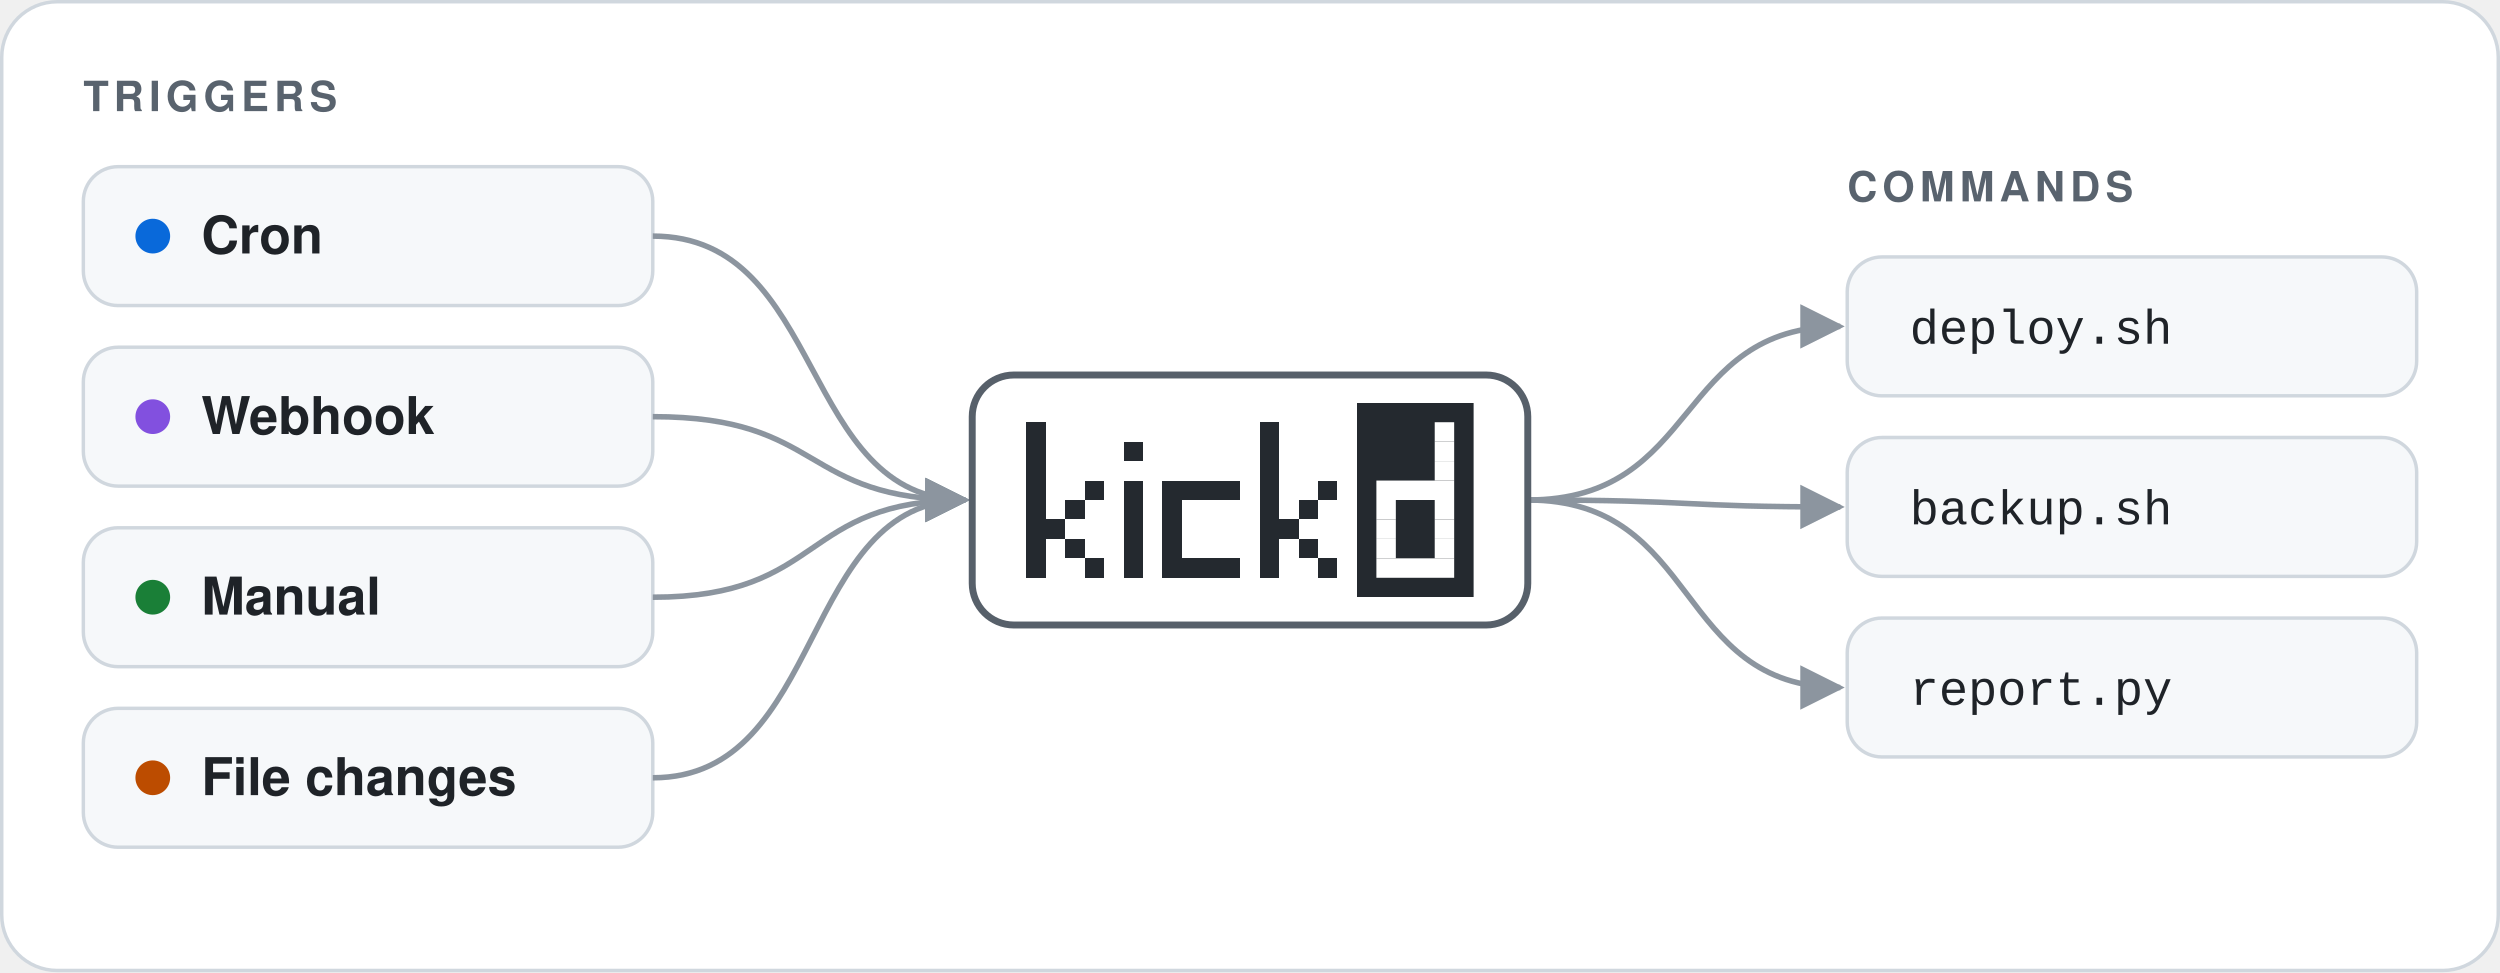
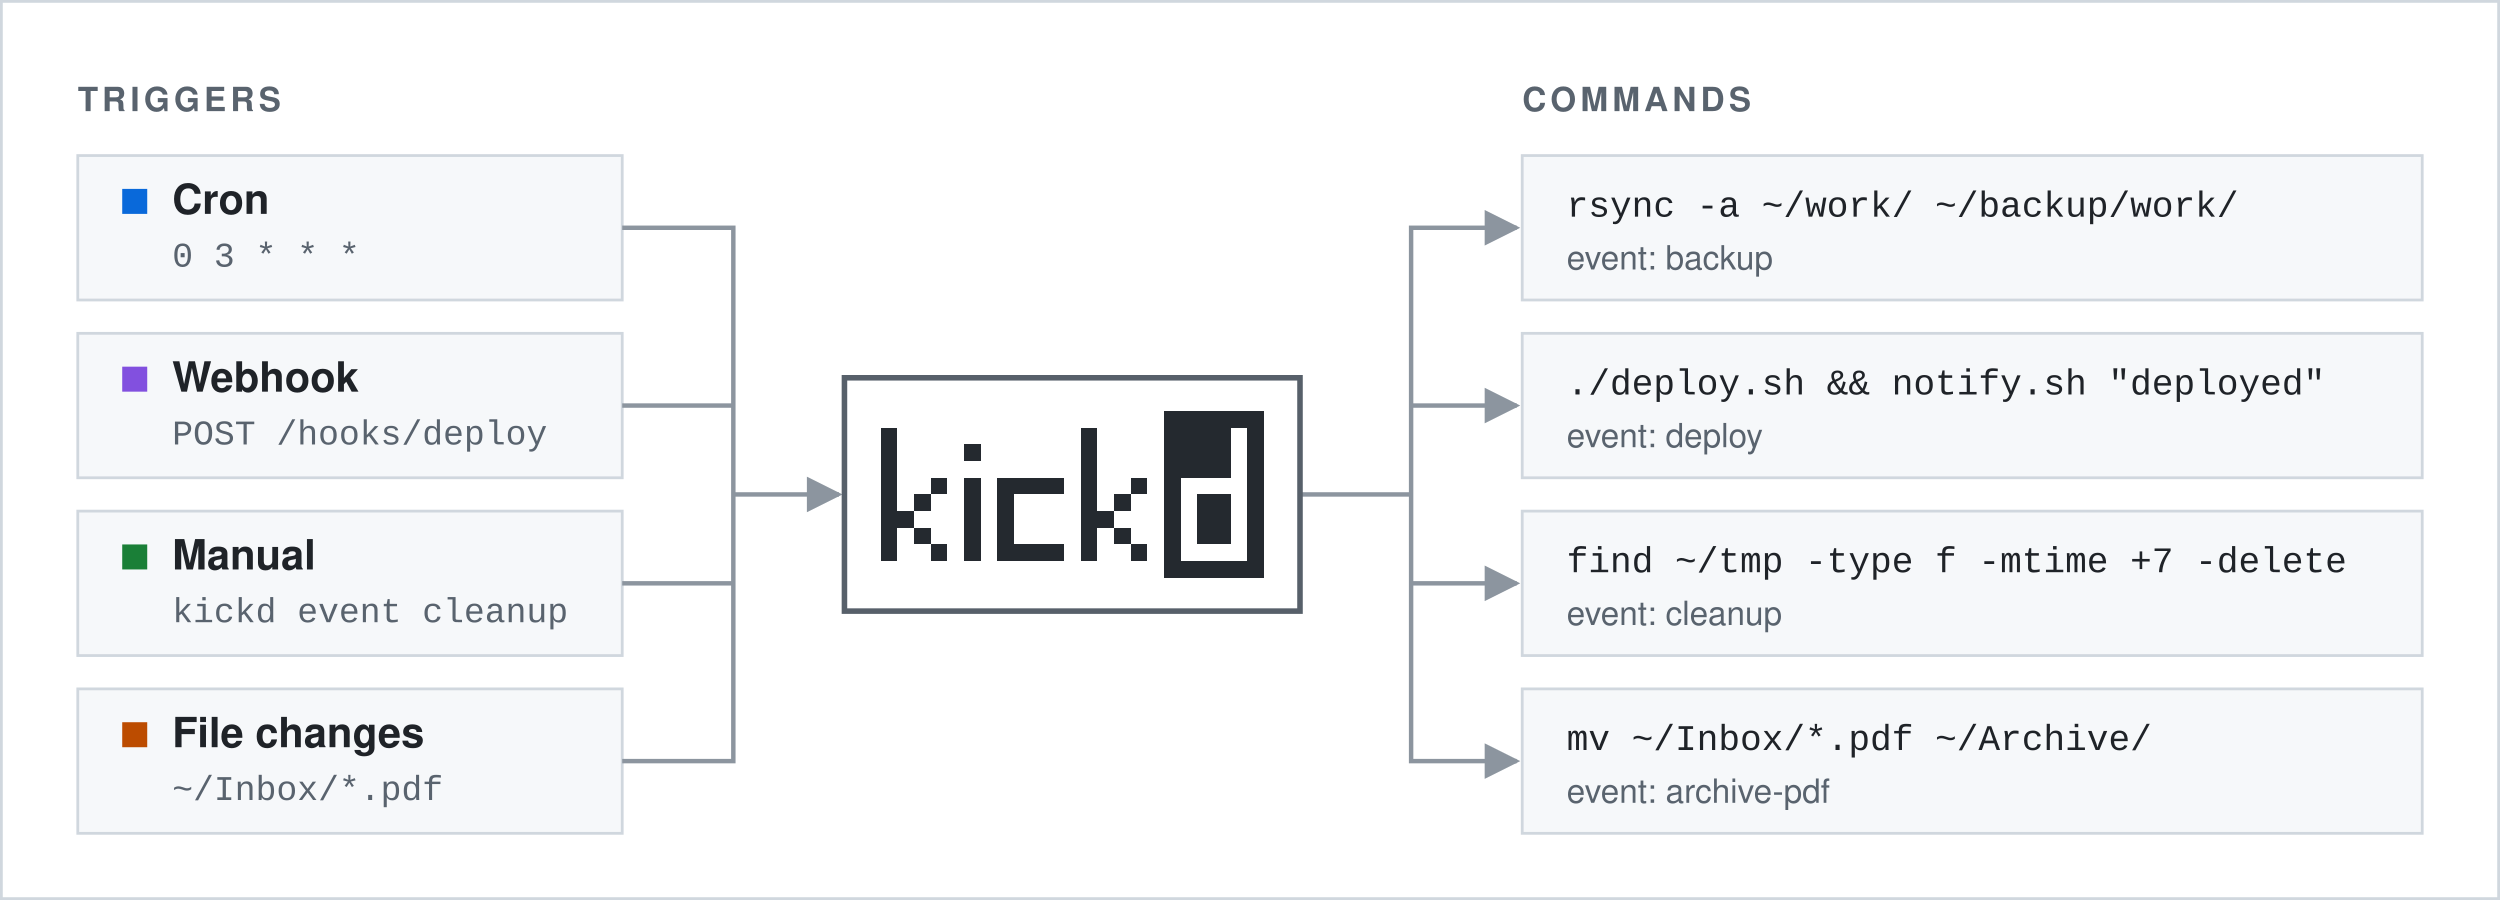
- <svg xmlns="http://www.w3.org/2000/svg" width="720" height="280" viewBox="0 0 720 280" role="img" aria-labelledby="title desc">
+ <svg xmlns="http://www.w3.org/2000/svg" width="900" height="324" viewBox="0 0 900 324" role="img" aria-labelledby="title desc">
  <style>
    text { font-family: -apple-system, BlinkMacSystemFont, "Segoe UI", Helvetica, Arial, sans-serif; }
    .mono { font-family: ui-monospace, SFMono-Regular, Menlo, Consolas, "Liberation Mono", monospace; }
    .bg { fill: #ffffff; stroke: #d0d7de; }
    .card { fill: #f6f8fa; stroke: #d0d7de; }
    .kickd { fill: #ffffff; stroke: #57606a; }
    .text { fill: #1f2328; }
+     .muted { fill: #59636e; }
    .head { fill: #59636e; font-size: 12px; font-weight: 600; letter-spacing: 1.5px; }
-     .line { stroke: #8c959f; fill: none; stroke-width: 1.6; }
+     .line { stroke: #8c959f; fill: none; stroke-width: 1.6; stroke-linejoin: miter; }
    .tip { fill: #8c959f; }
    .glyph { fill: #24292f; }
    .cron { fill: #0969da; } .webhook { fill: #8250df; } .manual { fill: #1a7f37; } .file { fill: #bc4c00; }
    @media (prefers-color-scheme: dark) {
      .bg { fill: #0d1117; stroke: #30363d; }
      .card { fill: #161b22; stroke: #30363d; }
      .kickd { fill: #0d1117; stroke: #8b949e; }
      .text { fill: #e6edf3; }
-       .head { fill: #9198a1; }
+       .muted, .head { fill: #9198a1; }
      .line { stroke: #6e7681; }
      .tip { fill: #6e7681; }
      .glyph { fill: #e6edf3; }
      .cron { fill: #4493f8; } .webhook { fill: #ab7df8; } .manual { fill: #3fb950; } .file { fill: #f0883e; }
    }
  </style>
  <defs>
-     <mask id="d-hole">
-       <rect x="272" y="0" width="96" height="160" fill="#ffffff" />
-       <g fill="#000000">
-         <rect x="336" y="16" width="16" height="16" />
-         <rect x="336" y="32" width="16" height="16" />
-         <rect x="336" y="48" width="16" height="16" />
-         <rect x="288" y="64" width="64" height="16" />
-         <rect x="288" y="80" width="16" height="16" />
-         <rect x="336" y="80" width="16" height="16" />
-         <rect x="288" y="96" width="16" height="16" />
-         <rect x="336" y="96" width="16" height="16" />
-         <rect x="288" y="112" width="16" height="16" />
-         <rect x="336" y="112" width="16" height="16" />
-         <rect x="288" y="128" width="64" height="16" />
-       </g>
-     </mask>
    <marker id="arrow" viewBox="0 0 10 10" refX="9" refY="5" markerWidth="8" markerHeight="8" orient="auto-start-reverse">
      <path class="tip" d="M0 0 L10 5 L0 10 z" />
    </marker>
  </defs>
-   <rect class="bg" x="0.5" y="0.5" width="719" height="279" rx="16" />
-   <text class="head" x="24" y="32">TRIGGERS</text>
-   <text class="head" x="532" y="58">COMMANDS</text>
-   <rect class="card" x="24" y="48" width="164" height="40" rx="10" />
-   <circle class="cron" cx="44" cy="68" r="5" />
-   <text class="text" x="58" y="73" font-size="15" font-weight="600">Cron</text>
-   <path class="line" d="M188 68 C 238 68, 230 144, 278 144" marker-end="url(#arrow)" />
-   <rect class="card" x="24" y="100" width="164" height="40" rx="10" />
-   <circle class="webhook" cx="44" cy="120" r="5" />
-   <text class="text" x="58" y="125" font-size="15" font-weight="600">Webhook</text>
-   <path class="line" d="M188 120 C 238 120, 230 144, 278 144" marker-end="url(#arrow)" />
-   <rect class="card" x="24" y="152" width="164" height="40" rx="10" />
-   <circle class="manual" cx="44" cy="172" r="5" />
-   <text class="text" x="58" y="177" font-size="15" font-weight="600">Manual</text>
-   <path class="line" d="M188 172 C 238 172, 230 144, 278 144" marker-end="url(#arrow)" />
-   <rect class="card" x="24" y="204" width="164" height="40" rx="10" />
-   <circle class="file" cx="44" cy="224" r="5" />
-   <text class="text" x="58" y="229" font-size="15" font-weight="600">File changes</text>
-   <path class="line" d="M188 224 C 238 224, 230 144, 278 144" marker-end="url(#arrow)" />
-   <path class="line" d="M440 144 C 490 144, 482 94, 530 94" marker-end="url(#arrow)" />
-   <rect class="card" x="532" y="74" width="164" height="40" rx="10" />
-   <text class="text mono" x="550" y="99" font-size="14">deploy.sh</text>
-   <path class="line" d="M440 144 C 490 144, 482 146, 530 146" marker-end="url(#arrow)" />
-   <rect class="card" x="532" y="126" width="164" height="40" rx="10" />
-   <text class="text mono" x="550" y="151" font-size="14">backup.sh</text>
-   <path class="line" d="M440 144 C 490 144, 482 198, 530 198" marker-end="url(#arrow)" />
-   <rect class="card" x="532" y="178" width="164" height="40" rx="10" />
-   <text class="text mono" x="550" y="203" font-size="14">report.py</text>
-   <rect class="kickd" x="280" y="108" width="160" height="72" rx="12" stroke-width="2" />
-   <g transform="translate(295.6 116.0) scale(0.35)" shape-rendering="crispEdges">
+   <rect class="bg" x="0.5" y="0.5" width="899" height="323" />
+   <text class="head" x="28" y="40">TRIGGERS</text>
+   <text class="head" x="548" y="40">COMMANDS</text>
+   <rect class="card" x="28" y="56" width="196" height="52" />
+   <rect class="cron" x="44" y="68" width="9" height="9" />
+   <text class="text" x="62" y="77" font-size="15" font-weight="600">Cron</text>
+   <text class="muted mono" x="62" y="96" font-size="12.5">0 3 * * *</text>
+   <rect class="card" x="28" y="120" width="196" height="52" />
+   <rect class="webhook" x="44" y="132" width="9" height="9" />
+   <text class="text" x="62" y="141" font-size="15" font-weight="600">Webhook</text>
+   <text class="muted mono" x="62" y="160" font-size="12.5">POST /hooks/deploy</text>
+   <rect class="card" x="28" y="184" width="196" height="52" />
+   <rect class="manual" x="44" y="196" width="9" height="9" />
+   <text class="text" x="62" y="205" font-size="15" font-weight="600">Manual</text>
+   <text class="muted mono" x="62" y="224" font-size="12.5">kickd event cleanup</text>
+   <rect class="card" x="28" y="248" width="196" height="52" />
+   <rect class="file" x="44" y="260" width="9" height="9" />
+   <text class="text" x="62" y="269" font-size="15" font-weight="600">File changes</text>
+   <text class="muted mono" x="62" y="288" font-size="12.5">~/Inbox/*.pdf</text>
+   <path class="line" d="M224 82 H264 V274 H224" />
+   <path class="line" d="M224 146 H264" />
+   <path class="line" d="M224 210 H264" />
+   <path class="line" d="M264 178 H302" marker-end="url(#arrow)" />
+   <path class="line" d="M468 178 H508" />
+   <path class="line" d="M546 82 H508 V274 H546" marker-start="url(#arrow)" marker-end="url(#arrow)" />
+   <path class="line" d="M508 146 H546" marker-end="url(#arrow)" />
+   <path class="line" d="M508 210 H546" marker-end="url(#arrow)" />
+   <rect class="card" x="548" y="56" width="324" height="52" />
+   <text class="text mono" x="564" y="78" font-size="13">rsync -a ~/work/ ~/backup/work/</text>
+   <text class="muted" x="564" y="97" font-size="12">event: backup</text>
+   <rect class="card" x="548" y="120" width="324" height="52" />
+   <text class="text mono" x="564" y="142" font-size="13">./deploy.sh &amp;&amp; notify.sh "deployed"</text>
+   <text class="muted" x="564" y="161" font-size="12">event: deploy</text>
+   <rect class="card" x="548" y="184" width="324" height="52" />
+   <text class="text mono" x="564" y="206" font-size="13">find ~/tmp -type f -mtime +7 -delete</text>
+   <text class="muted" x="564" y="225" font-size="12">event: cleanup</text>
+   <rect class="card" x="548" y="248" width="324" height="52" />
+   <text class="text mono" x="564" y="270" font-size="13">mv ~/Inbox/*.pdf ~/Archive/</text>
+   <text class="muted" x="564" y="289" font-size="12">event: archive-pdf</text>
+   <rect class="kickd" x="304" y="136" width="164" height="84" stroke-width="2" />
+   <g transform="translate(317.0 148.0) scale(0.375)" shape-rendering="crispEdges">
    <g class="glyph">
-       <rect x="0" y="16" width="16" height="16" />
-       <rect x="0" y="32" width="16" height="16" />
-       <rect x="0" y="48" width="16" height="16" />
-       <rect x="0" y="64" width="16" height="16" />
-       <rect x="48" y="64" width="16" height="16" />
-       <rect x="0" y="80" width="16" height="16" />
-       <rect x="32" y="80" width="16" height="16" />
-       <rect x="0" y="96" width="32" height="16" />
-       <rect x="0" y="112" width="16" height="16" />
-       <rect x="32" y="112" width="16" height="16" />
-       <rect x="0" y="128" width="16" height="16" />
-       <rect x="48" y="128" width="16" height="16" />
-       <rect x="80" y="32" width="16" height="16" />
-       <rect x="80" y="64" width="16" height="16" />
-       <rect x="80" y="80" width="16" height="16" />
-       <rect x="80" y="96" width="16" height="16" />
-       <rect x="80" y="112" width="16" height="16" />
-       <rect x="80" y="128" width="16" height="16" />
-       <rect x="112" y="64" width="64" height="16" />
-       <rect x="112" y="80" width="16" height="16" />
-       <rect x="112" y="96" width="16" height="16" />
-       <rect x="112" y="112" width="16" height="16" />
-       <rect x="112" y="128" width="64" height="16" />
-       <rect x="192" y="16" width="16" height="16" />
-       <rect x="192" y="32" width="16" height="16" />
-       <rect x="192" y="48" width="16" height="16" />
-       <rect x="192" y="64" width="16" height="16" />
-       <rect x="240" y="64" width="16" height="16" />
-       <rect x="192" y="80" width="16" height="16" />
-       <rect x="224" y="80" width="16" height="16" />
-       <rect x="192" y="96" width="32" height="16" />
-       <rect x="192" y="112" width="16" height="16" />
-       <rect x="224" y="112" width="16" height="16" />
-       <rect x="192" y="128" width="16" height="16" />
-       <rect x="240" y="128" width="16" height="16" />
-       <rect x="272" y="0" width="96" height="160" mask="url(#d-hole)" />
+       <path d="M0 16h16v16h-16zM0 32h16v16h-16zM0 48h16v16h-16zM0 64h16v16h-16zM48 64h16v16h-16zM0 80h16v16h-16zM32 80h16v16h-16zM0 96h32v16h-32zM0 112h16v16h-16zM32 112h16v16h-16zM0 128h16v16h-16zM48 128h16v16h-16zM80 32h16v16h-16zM80 64h16v16h-16zM80 80h16v16h-16zM80 96h16v16h-16zM80 112h16v16h-16zM80 128h16v16h-16zM112 64h64v16h-64zM112 80h16v16h-16zM112 96h16v16h-16zM112 112h16v16h-16zM112 128h64v16h-64zM192 16h16v16h-16zM192 32h16v16h-16zM192 48h16v16h-16zM192 64h16v16h-16zM240 64h16v16h-16zM192 80h16v16h-16zM224 80h16v16h-16zM192 96h32v16h-32zM192 112h16v16h-16zM224 112h16v16h-16zM192 128h16v16h-16zM240 128h16v16h-16z" />
+       <path fill-rule="evenodd" d="M272 0h96v160h-96zM336 16h16v16h-16zM336 32h16v16h-16zM336 48h16v16h-16zM288 64h64v16h-64zM288 80h16v16h-16zM336 80h16v16h-16zM288 96h16v16h-16zM336 96h16v16h-16zM288 112h16v16h-16zM336 112h16v16h-16zM288 128h64v16h-64z" />
    </g>
  </g>
</svg>
